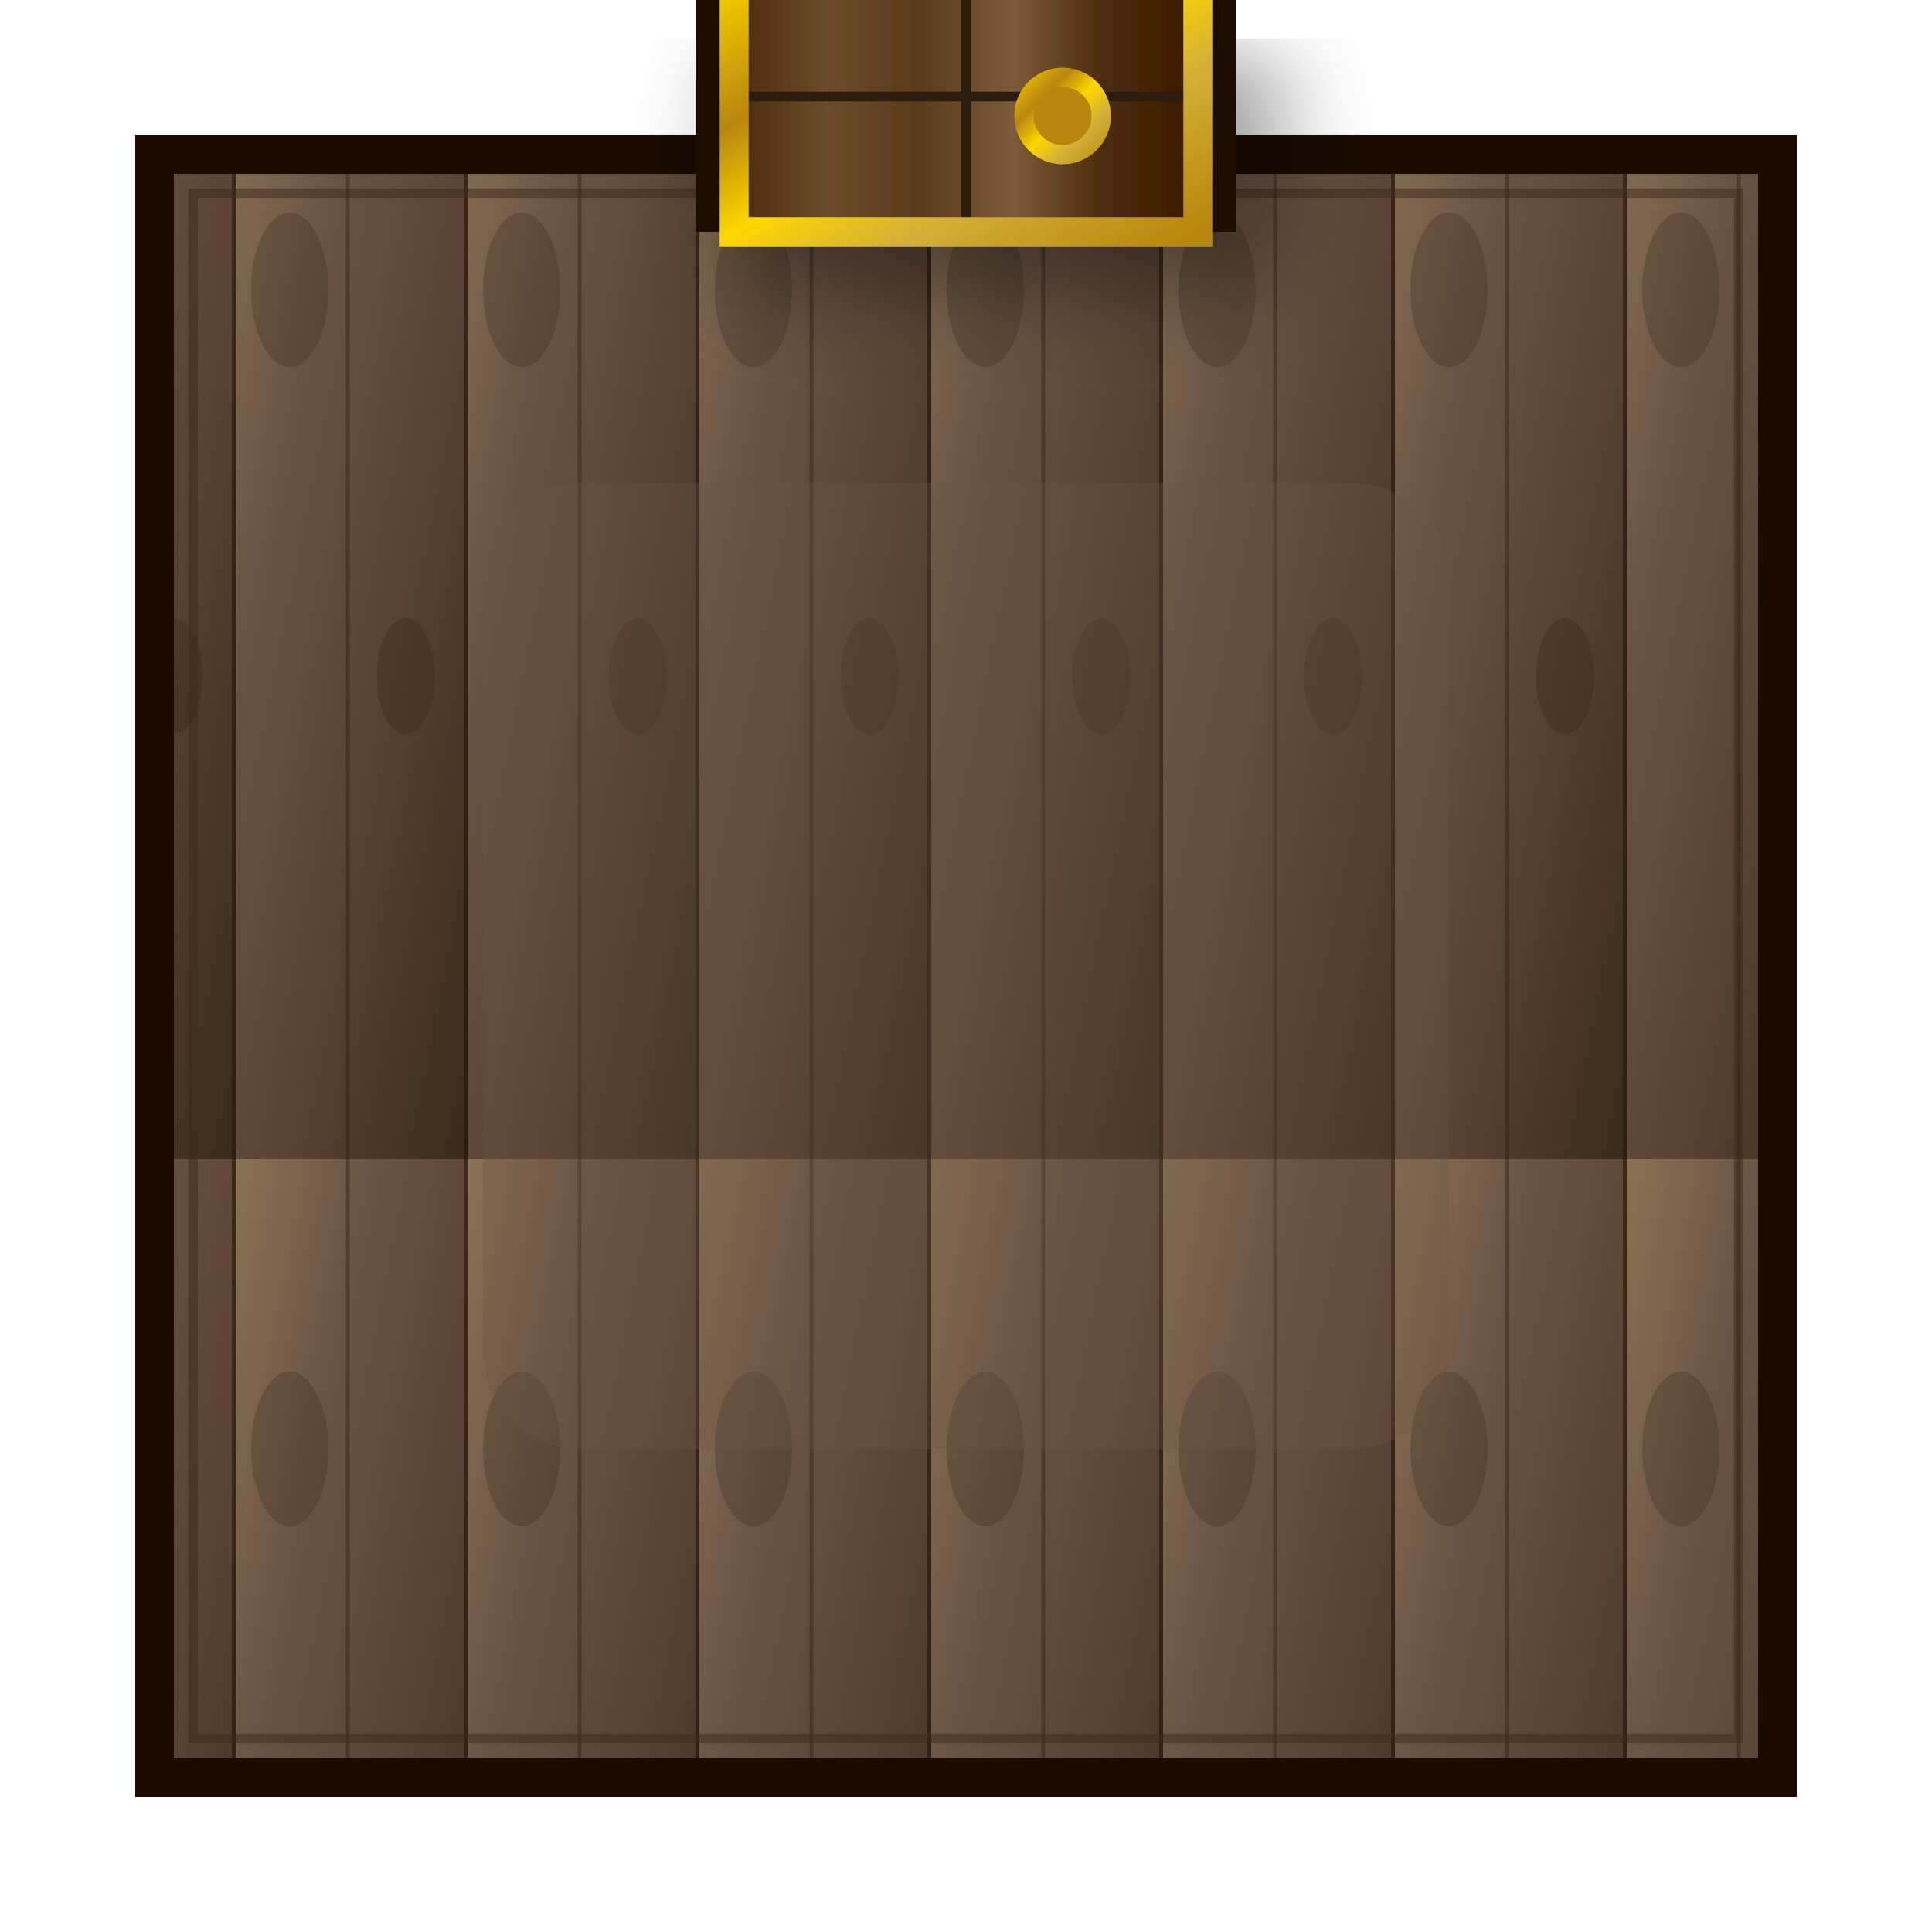
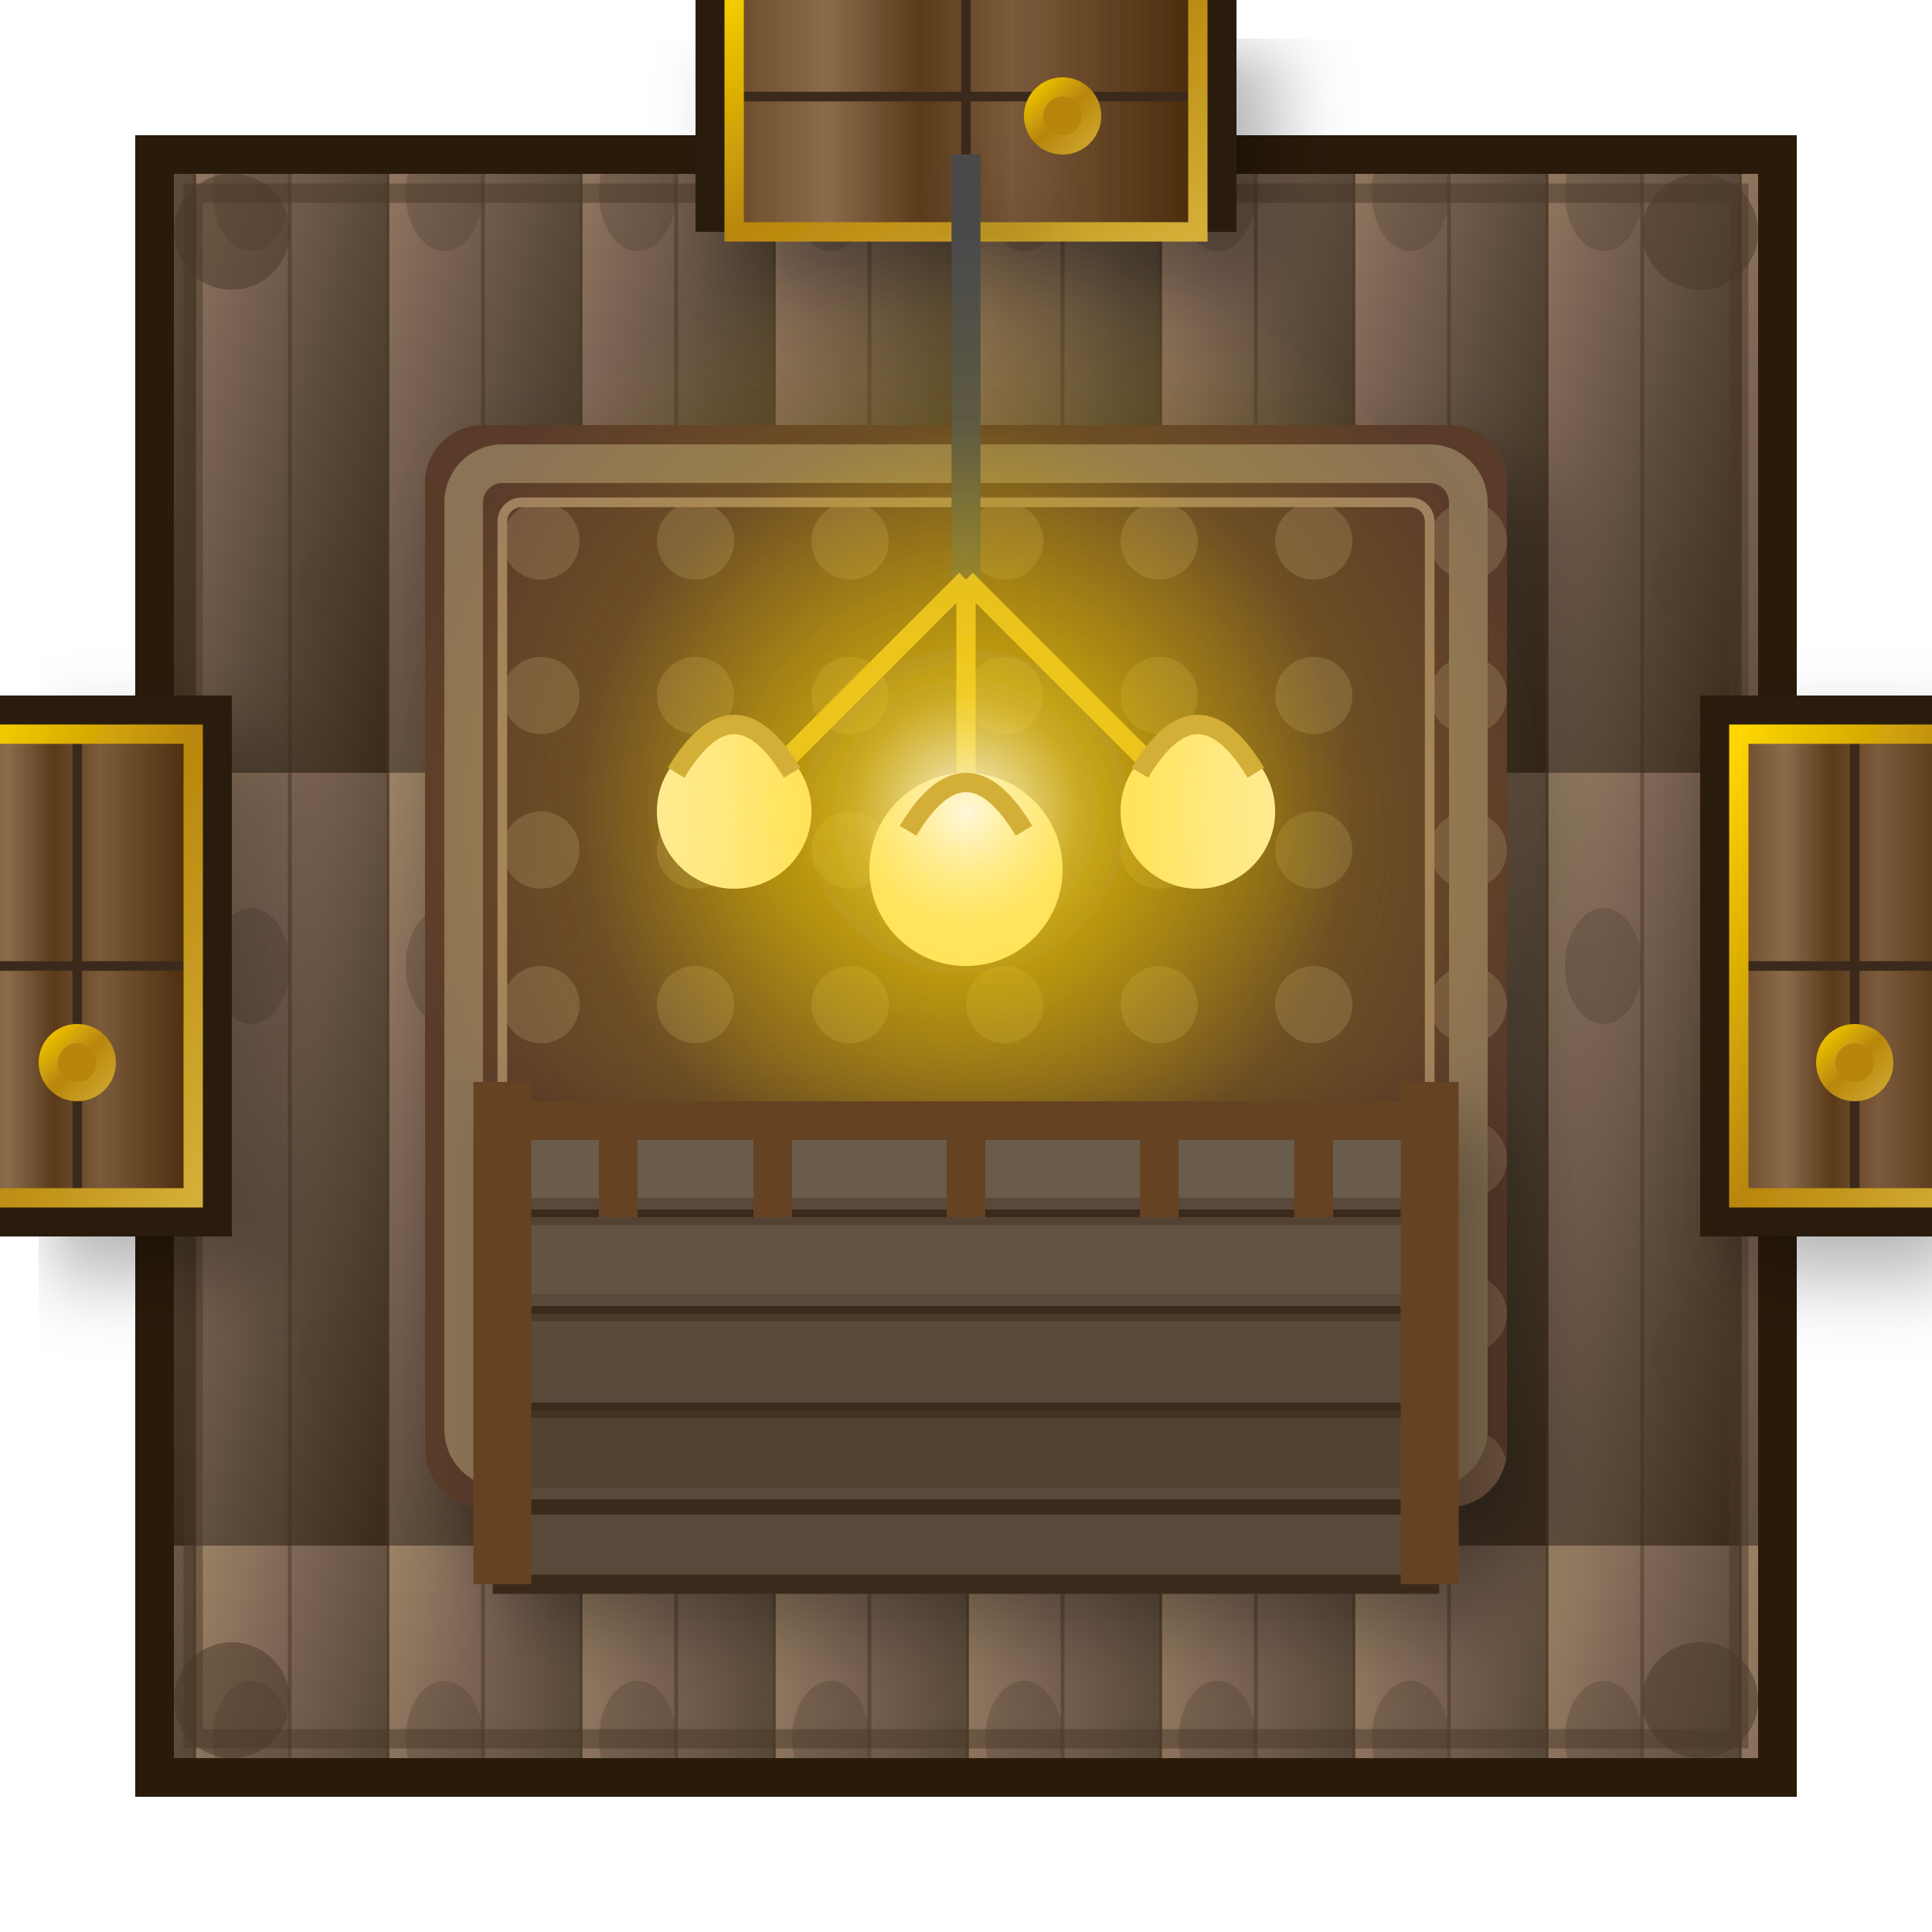
<svg xmlns="http://www.w3.org/2000/svg" viewBox="0 0 100 100" width="400" height="400">
  <defs>
    <linearGradient id="floorGrad" x1="0%" y1="0%" x2="100%" y2="100%">
-       <stop offset="0%" style="stop-color:#8B7355" />
-       <stop offset="30%" style="stop-color:#6B5344" />
-       <stop offset="60%" style="stop-color:#5A4334" />
+       <stop offset="0%" style="stop-color:#9B8365" />
+       <stop offset="30%" style="stop-color:#7B6354" />
+       <stop offset="60%" style="stop-color:#5A4A3A" />
      <stop offset="100%" style="stop-color:#3A2A1A" />
    </linearGradient>
-     <pattern id="woodPattern" x="0" y="0" width="12" height="60" patternUnits="userSpaceOnUse">
-       <rect width="12" height="60" fill="url(#floorGrad)" />
-       <line x1="0" y1="0" x2="0" y2="60" stroke="#1A0A00" stroke-width="0.4" opacity="0.7" />
-       <line x1="6" y1="0" x2="6" y2="60" stroke="#2A1A0A" stroke-width="0.2" opacity="0.4" />
-       <ellipse cx="3" cy="15" rx="2" ry="4" fill="#3A2A1A" opacity="0.3" />
-       <ellipse cx="9" cy="35" rx="1.5" ry="3" fill="#2A1A0A" opacity="0.25" />
+     <pattern id="woodPattern" x="0" y="0" width="10" height="40" patternUnits="userSpaceOnUse">
+       <rect width="10" height="40" fill="url(#floorGrad)" />
+       <line x1="0" y1="0" x2="0" y2="40" stroke="#2A1A0A" stroke-width="0.3" opacity="0.6" />
+       <line x1="5" y1="0" x2="5" y2="40" stroke="#3A2A1A" stroke-width="0.2" opacity="0.4" />
+       <ellipse cx="3" cy="10" rx="2" ry="3" fill="#4A3A2A" opacity="0.3" />
+       <ellipse cx="7" cy="30" rx="1.5" ry="2" fill="#4A3A2A" opacity="0.2" />
    </pattern>
    <linearGradient id="doorWood" x1="0%" y1="0%" x2="100%" y2="0%">
-       <stop offset="0%" style="stop-color:#4A2A0A" />
-       <stop offset="20%" style="stop-color:#6B4B2B" />
+       <stop offset="0%" style="stop-color:#6B4B2A" />
+       <stop offset="20%" style="stop-color:#8B6B4B" />
      <stop offset="40%" style="stop-color:#5A3A1A" />
      <stop offset="60%" style="stop-color:#7B5B3B" />
-       <stop offset="80%" style="stop-color:#4A2A0A" />
-       <stop offset="100%" style="stop-color:#3A1A00" />
+       <stop offset="100%" style="stop-color:#4A2A0A" />
    </linearGradient>
    <linearGradient id="goldTrim" x1="0%" y1="0%" x2="100%" y2="100%">
      <stop offset="0%" style="stop-color:#FFD700" />
-       <stop offset="30%" style="stop-color:#B8860B" />
-       <stop offset="50%" style="stop-color:#FFD700" />
-       <stop offset="70%" style="stop-color:#D4AF37" />
-       <stop offset="100%" style="stop-color:#B8860B" />
+       <stop offset="50%" style="stop-color:#B8860B" />
+       <stop offset="100%" style="stop-color:#D4AF37" />
    </linearGradient>
+     <radialGradient id="lampGlow" cx="50%" cy="50%" r="50%">
+       <stop offset="0%" style="stop-color:#FFF8DC;stop-opacity:0.9" />
+       <stop offset="30%" style="stop-color:#FFD700;stop-opacity:0.5" />
+       <stop offset="70%" style="stop-color:#FFD700;stop-opacity:0.2" />
+       <stop offset="100%" style="stop-color:#FFD700;stop-opacity:0" />
+     </radialGradient>
+     <pattern id="carpetPattern" x="0" y="0" width="8" height="8" patternUnits="userSpaceOnUse">
+       <rect width="8" height="8" fill="#5A3A2A" />
+       <circle cx="4" cy="4" r="2" fill="#8B7355" opacity="0.5" />
+     </pattern>
    <filter id="softShadow" x="-50%" y="-50%" width="200%" height="200%">
-       <feGaussianBlur in="SourceAlpha" stdDeviation="2.5" />
+       <feGaussianBlur in="SourceAlpha" stdDeviation="2" />
      <feOffset dx="2" dy="2" result="offsetblur" />
      <feComponentTransfer>
-         <feFuncA type="linear" slope="0.4" />
+         <feFuncA type="linear" slope="0.3" />
      </feComponentTransfer>
      <feMerge>
        <feMergeNode />
        <feMergeNode in="SourceGraphic" />
      </feMerge>
    </filter>
    <filter id="innerGlow">
      <feGaussianBlur in="SourceAlpha" stdDeviation="3" result="blur" />
      <feComposite in="blur" in2="SourceAlpha" operator="arithmetic" k2="-1" k3="1" result="shadowDiff" />
-       <feFlood flood-color="#FFD700" flood-opacity="0.4" />
+       <feFlood flood-color="#FFD700" flood-opacity="0.3" />
      <feComposite in2="shadowDiff" operator="in" />
      <feComposite in2="SourceGraphic" operator="over" />
    </filter>
  </defs>
-   <rect x="8" y="8" width="84" height="84" fill="url(#woodPattern)" stroke="#1A0A00" stroke-width="2" />
-   <rect x="10" y="10" width="80" height="80" fill="none" stroke="#3A2A1A" stroke-width="0.5" opacity="0.5" />
-   <rect x="25" y="25" width="50" height="50" fill="#6B5344" opacity="0.3" rx="5" />
+   <rect x="8" y="8" width="84" height="84" fill="url(#woodPattern)" stroke="#2A1A0A" stroke-width="2" />
+   <rect x="10" y="10" width="80" height="80" fill="none" stroke="#4A3728" stroke-width="1" opacity="0.5" />
  <g filter="url(#softShadow)">
-     <rect x="36" y="-4" width="28" height="16" fill="#1A0A00" />
+     <rect x="36" y="-4" width="28" height="16" fill="#2A1A0A" />
    <rect x="38" y="-2" width="24" height="14" fill="url(#doorWood)" />
-     <line x1="50" y1="-2" x2="50" y2="12" stroke="#2A1A0A" stroke-width="0.5" />
-     <line x1="38" y1="5" x2="62" y2="5" stroke="#2A1A0A" stroke-width="0.5" />
-     <rect x="38" y="-2" width="24" height="14" fill="none" stroke="url(#goldTrim)" stroke-width="1.5" />
-     <circle cx="55" cy="6" r="2.5" fill="url(#goldTrim)" />
-     <circle cx="55" cy="6" r="1.5" fill="#B8860B" />
+     <line x1="50" y1="-2" x2="50" y2="12" stroke="#3A2A1A" stroke-width="0.5" />
+     <line x1="38" y1="5" x2="62" y2="5" stroke="#3A2A1A" stroke-width="0.5" />
+     <rect x="38" y="-2" width="24" height="14" fill="none" stroke="url(#goldTrim)" stroke-width="1" />
+     <circle cx="55" cy="6" r="2" fill="url(#goldTrim)" />
+     <circle cx="55" cy="6" r="1" fill="#B8860B" />
  </g>
+   <g filter="url(#softShadow)">
+     <rect x="88" y="36" width="16" height="28" fill="#2A1A0A" />
+     <rect x="90" y="38" width="12" height="24" fill="url(#doorWood)" />
+     <line x1="90" y1="50" x2="102" y2="50" stroke="#3A2A1A" stroke-width="0.5" />
+     <line x1="96" y1="38" x2="96" y2="62" stroke="#3A2A1A" stroke-width="0.5" />
+     <rect x="90" y="38" width="12" height="24" fill="none" stroke="url(#goldTrim)" stroke-width="1" />
+     <circle cx="96" cy="55" r="2" fill="url(#goldTrim)" />
+     <circle cx="96" cy="55" r="1" fill="#B8860B" />
+   </g>
+   <g filter="url(#softShadow)">
+     <rect x="-4" y="36" width="16" height="28" fill="#2A1A0A" />
+     <rect x="-2" y="38" width="12" height="24" fill="url(#doorWood)" />
+     <line x1="-2" y1="50" x2="10" y2="50" stroke="#3A2A1A" stroke-width="0.5" />
+     <line x1="4" y1="38" x2="4" y2="62" stroke="#3A2A1A" stroke-width="0.5" />
+     <rect x="-2" y="38" width="12" height="24" fill="none" stroke="url(#goldTrim)" stroke-width="1" />
+     <circle cx="4" cy="55" r="2" fill="url(#goldTrim)" />
+     <circle cx="4" cy="55" r="1" fill="#B8860B" />
+   </g>
+   <g filter="url(#softShadow)">
+     <rect x="22" y="22" width="56" height="56" fill="url(#carpetPattern)" rx="3" />
+     <rect x="24" y="24" width="52" height="52" fill="none" stroke="#8B7355" stroke-width="2" rx="2" />
+     <rect x="26" y="26" width="48" height="48" fill="none" stroke="#A08060" stroke-width="0.5" rx="1" />
+   </g>
+   <g filter="url(#softShadow)">
+     <line x1="50" y1="8" x2="50" y2="30" stroke="#4A4A4A" stroke-width="1.5" />
+     <line x1="50" y1="30" x2="38" y2="42" stroke="#D4AF37" stroke-width="1" />
+     <line x1="50" y1="30" x2="62" y2="42" stroke="#D4AF37" stroke-width="1" />
+     <line x1="50" y1="30" x2="50" y2="45" stroke="#D4AF37" stroke-width="1" />
+     <circle cx="38" cy="42" r="4" fill="#FFF8DC" filter="url(#innerGlow)" />
+     <circle cx="62" cy="42" r="4" fill="#FFF8DC" filter="url(#innerGlow)" />
+     <circle cx="50" cy="45" r="5" fill="#FFF8DC" filter="url(#innerGlow)" />
+     <circle cx="50" cy="42" r="20" fill="url(#lampGlow)" />
+     <circle cx="50" cy="42" r="30" fill="url(#lampGlow)" opacity="0.5" />
+     <path d="M35,40 Q38,35 41,40" fill="none" stroke="#D4AF37" stroke-width="1" />
+     <path d="M59,40 Q62,35 65,40" fill="none" stroke="#D4AF37" stroke-width="1" />
+     <path d="M47,43 Q50,38 53,43" fill="none" stroke="#D4AF37" stroke-width="1" />
+   </g>
+   <g filter="url(#softShadow)">
+     <rect x="26" y="58" width="48" height="24" fill="#5A4A3A" stroke="#3A2A1A" stroke-width="1" />
+     <line x1="26" y1="63" x2="74" y2="63" stroke="#3A2A1A" stroke-width="0.8" />
+     <line x1="26" y1="68" x2="74" y2="68" stroke="#3A2A1A" stroke-width="0.8" />
+     <line x1="26" y1="73" x2="74" y2="73" stroke="#3A2A1A" stroke-width="0.8" />
+     <line x1="26" y1="78" x2="74" y2="78" stroke="#3A2A1A" stroke-width="0.8" />
+     <rect x="26" y="58" width="48" height="4" fill="#7B6B5B" opacity="0.5" />
+     <rect x="26" y="63" width="48" height="4" fill="#6B5B4B" opacity="0.5" />
+     <rect x="26" y="68" width="48" height="4" fill="#5B4B3B" opacity="0.5" />
+     <rect x="26" y="73" width="48" height="4" fill="#4B3B2B" opacity="0.5" />
+     <line x1="26" y1="56" x2="26" y2="82" stroke="#654321" stroke-width="3" />
+     <line x1="74" y1="56" x2="74" y2="82" stroke="#654321" stroke-width="3" />
+     <line x1="26" y1="58" x2="74" y2="58" stroke="#654321" stroke-width="2" />
+     <line x1="32" y1="58" x2="32" y2="63" stroke="#654321" stroke-width="2" />
+     <line x1="40" y1="58" x2="40" y2="63" stroke="#654321" stroke-width="2" />
+     <line x1="50" y1="58" x2="50" y2="63" stroke="#654321" stroke-width="2" />
+     <line x1="60" y1="58" x2="60" y2="63" stroke="#654321" stroke-width="2" />
+     <line x1="68" y1="58" x2="68" y2="63" stroke="#654321" stroke-width="2" />
+   </g>
+   <circle cx="12" cy="12" r="3" fill="#4A3728" opacity="0.5" />
+   <circle cx="88" cy="12" r="3" fill="#4A3728" opacity="0.5" />
+   <circle cx="12" cy="88" r="3" fill="#4A3728" opacity="0.5" />
+   <circle cx="88" cy="88" r="3" fill="#4A3728" opacity="0.5" />
</svg>
